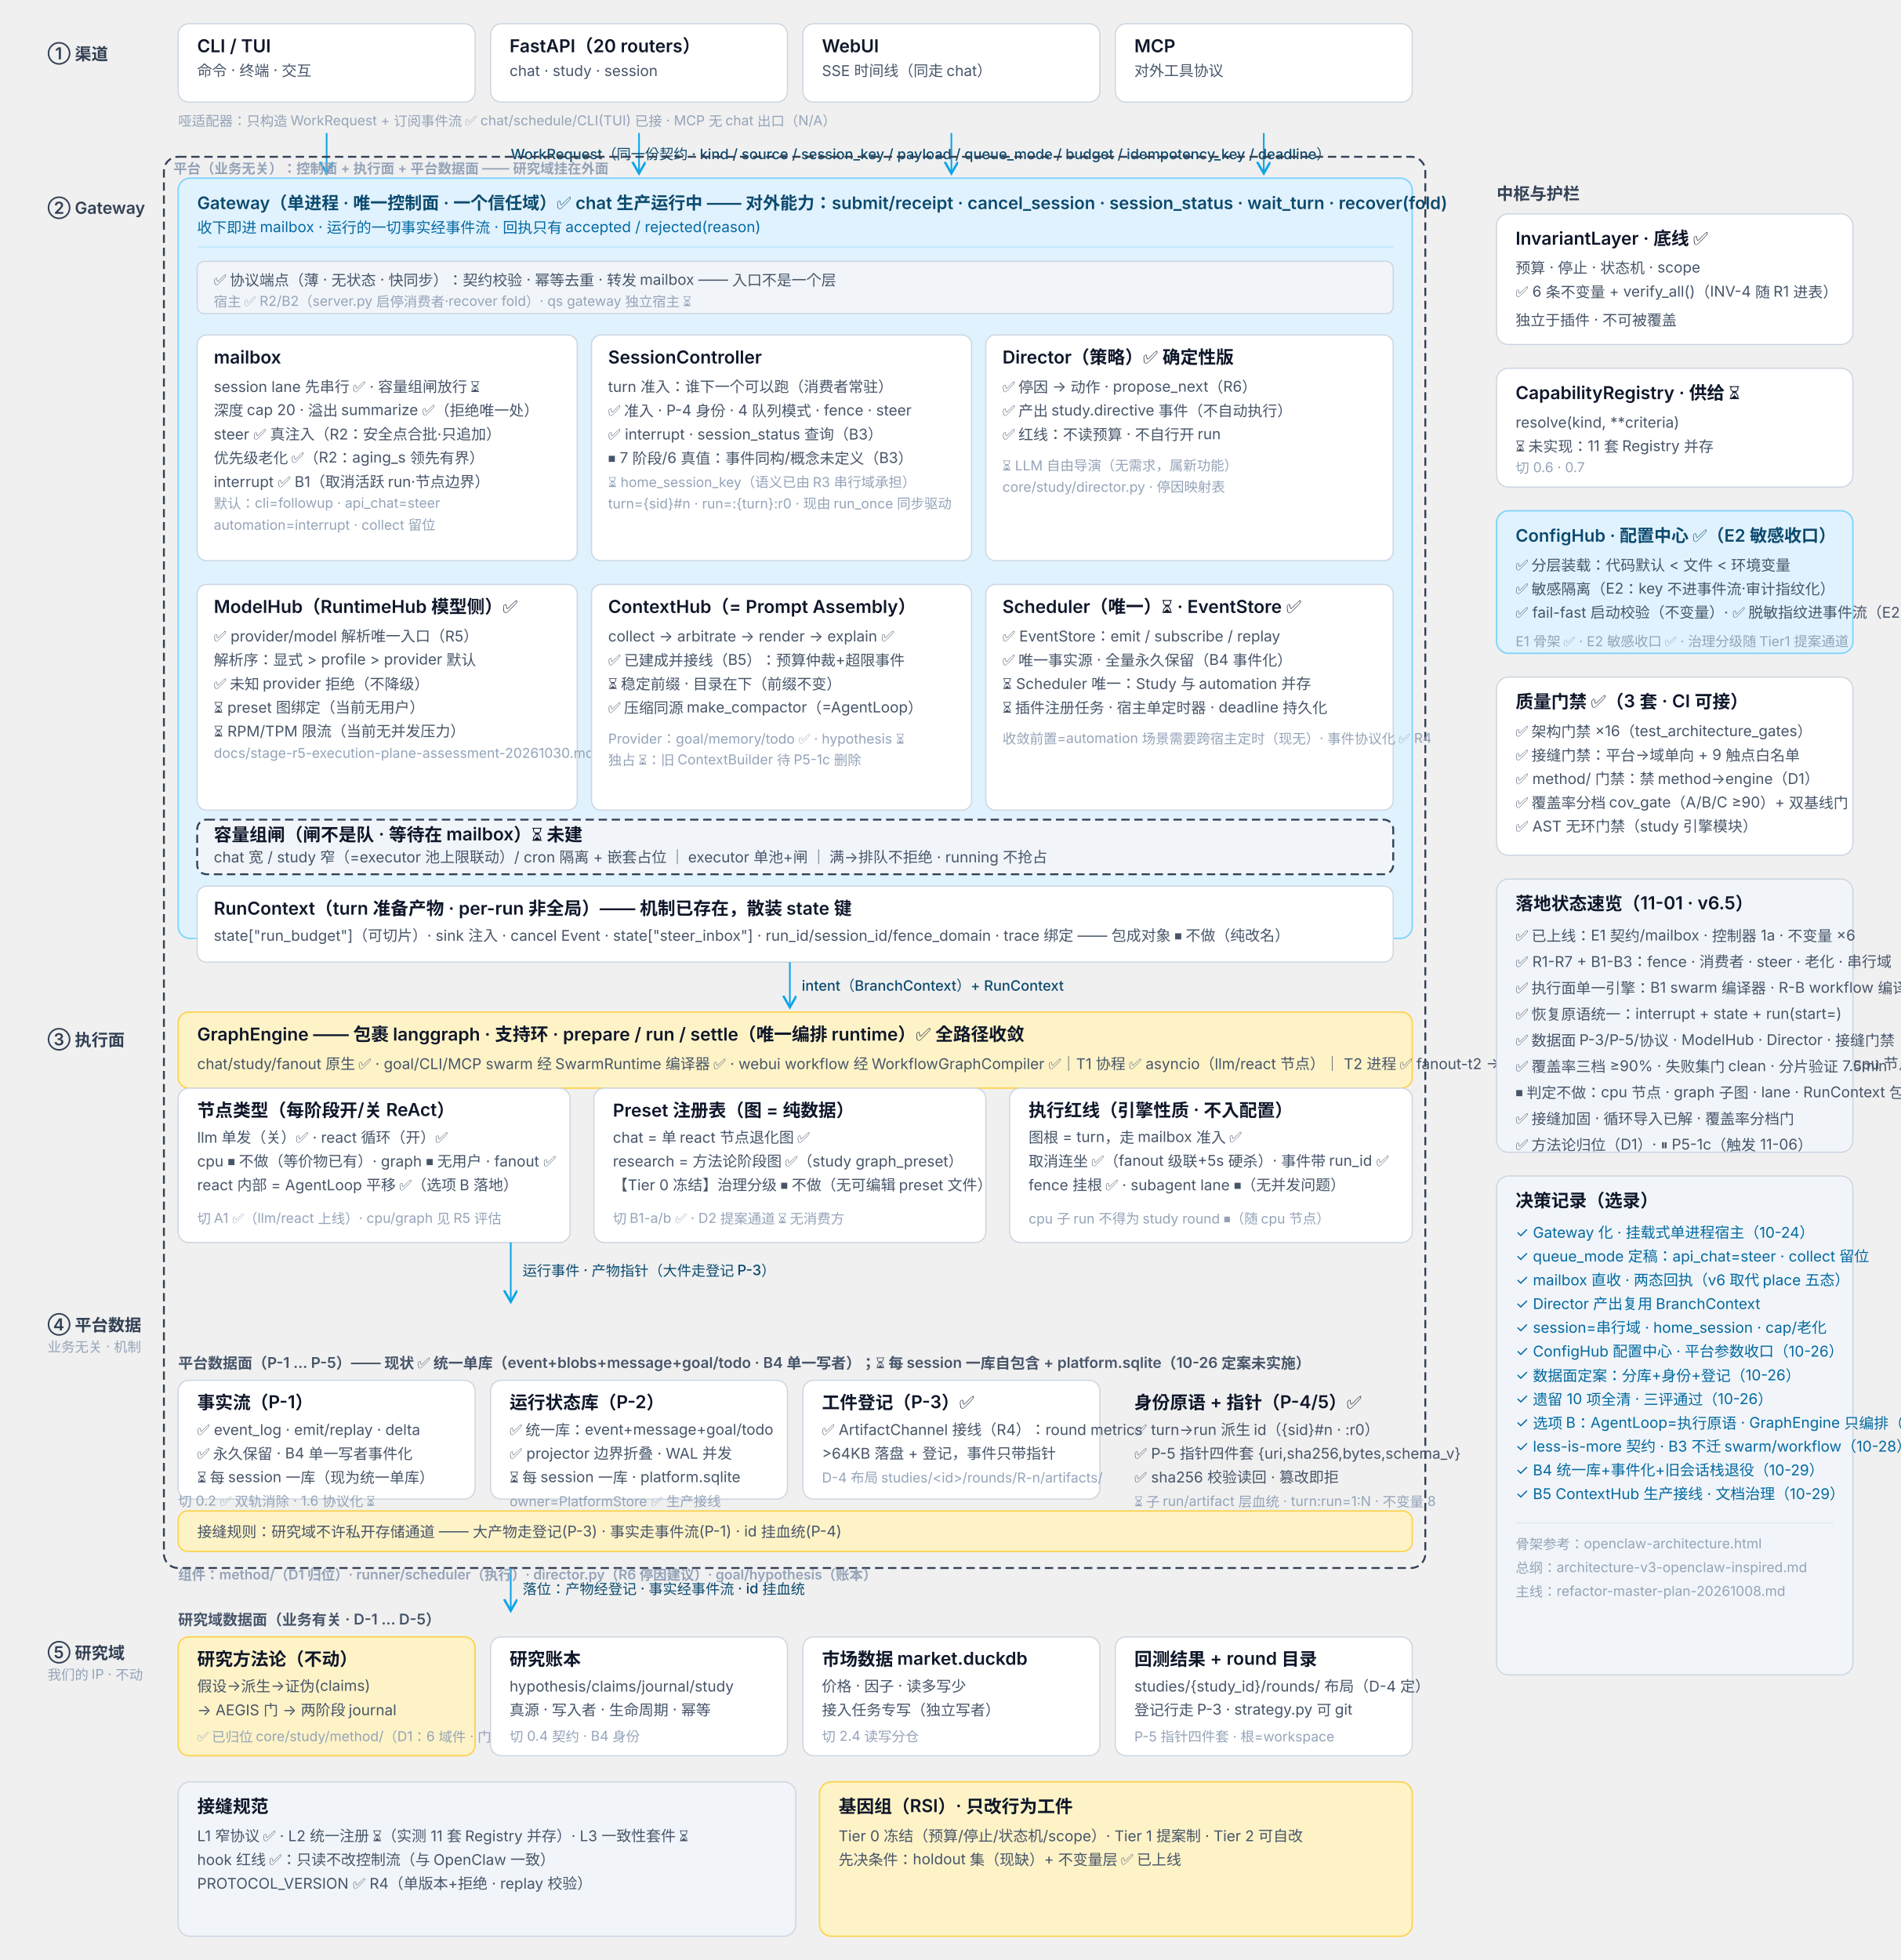
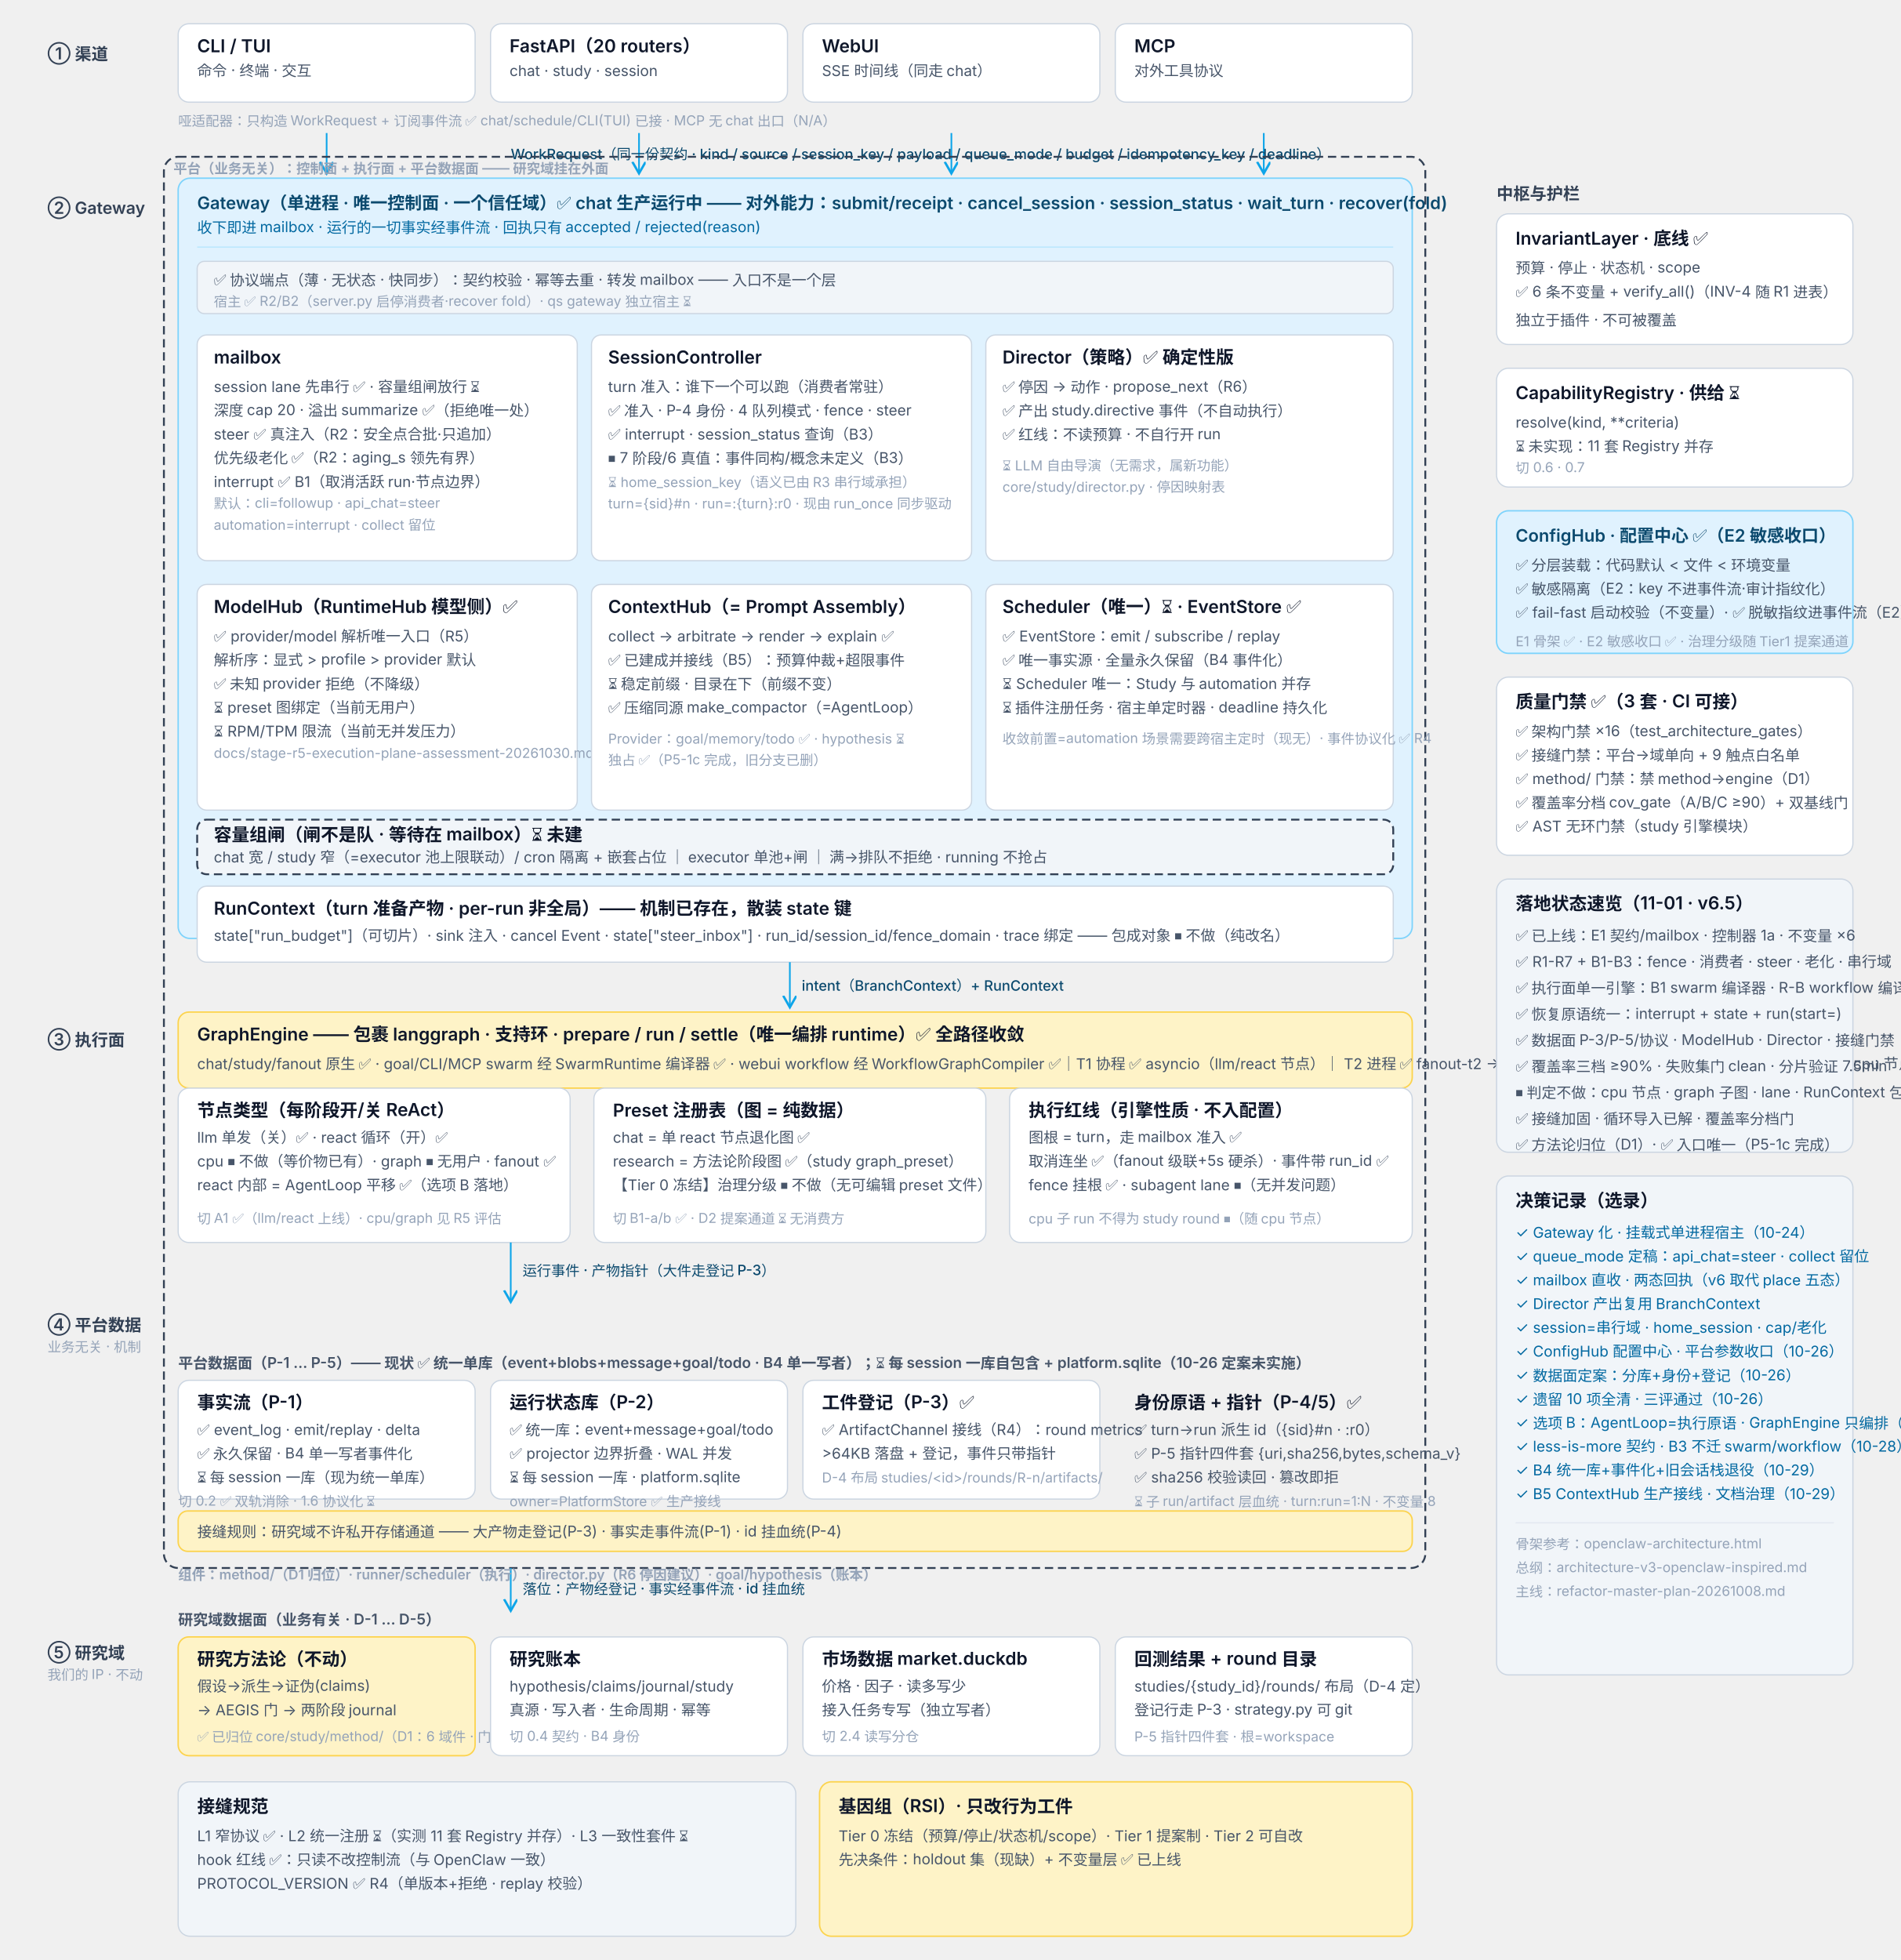
<svg xmlns="http://www.w3.org/2000/svg" viewBox="0 0 1600 1650" width="1600" height="1650" font-family="-apple-system, 'PingFang SC', 'Microsoft YaHei', sans-serif">
  <style>
    .lyr{font-size:14px;font-weight:600;fill:#334155}
    .bt{font-size:15px;font-weight:600;fill:#0f172a}
    .st{font-size:12.5px;fill:#475569}
    .sm{font-size:11.5px;fill:#94a3b8}
    .hub{font-size:14.5px;font-weight:600;fill:#0c4a6e}
    .hq{font-size:12.5px;fill:#0369a1}
    .flow-lbl{font-size:12px;font-weight:500;fill:#0c4a6e}
    .box{fill:#fff;stroke:#cbd5e1;stroke-width:1}
    .boxb{fill:#e0f2fe;stroke:#7dd3fc;stroke-width:1.2}
    .boxa{fill:#fef3c7;stroke:#fcd34d;stroke-width:1.2}
    .boxd{fill:#f1f5f9;stroke:#334155;stroke-width:1.6;stroke-dasharray:7 4}
    .boxg{fill:#f1f5f9;stroke:#cbd5e1;stroke-width:1}
    .arb{stroke:#0ea5e9;stroke-width:1.4;fill:none;marker-end:url(#a2)}
  </style>
  <defs>
    <marker id="a2" markerWidth="9" markerHeight="9" refX="7" refY="4" orient="auto">
      <path d="M0,0 L7,4 L0,8" fill="none" stroke="#0ea5e9" stroke-width="1.4" />
    </marker>
  </defs>
  <text x="40" y="50" class="lyr">① 渠道</text>
  <rect x="150" y="20" width="250" height="66" rx="9" class="box" />
  <text x="166" y="44" class="bt">CLI / TUI</text>
  <text x="166" y="64" class="st">命令 · 终端 · 交互</text>
  <rect x="413" y="20" width="250" height="66" rx="9" class="box" />
  <text x="429" y="44" class="bt">FastAPI（20 routers）</text>
  <text x="429" y="64" class="st">chat · study · session</text>
  <rect x="676" y="20" width="250" height="66" rx="9" class="box" />
  <text x="692" y="44" class="bt">WebUI</text>
  <text x="692" y="64" class="st">SSE 时间线（同走 chat）</text>
  <rect x="939" y="20" width="250" height="66" rx="9" class="box" />
  <text x="955" y="44" class="bt">MCP</text>
  <text x="955" y="64" class="st">对外工具协议</text>
  <text x="150" y="106" class="sm">哑适配器：只构造 WorkRequest + 订阅事件流 ✅ chat/schedule/CLI(TUI) 已接 · MCP 无 chat 出口（N/A）</text>
  <line x1="275" y1="112" x2="275" y2="146" class="arb" />
  <line x1="538" y1="112" x2="538" y2="146" class="arb" />
  <line x1="801" y1="112" x2="801" y2="146" class="arb" />
  <line x1="1064" y1="112" x2="1064" y2="146" class="arb" />
  <text x="430" y="134" class="flow-lbl">WorkRequest（同一份契约 · kind / source / session_key / payload / queue_mode / budget / idempotency_key / deadline）</text>
  <rect x="138" y="132" width="1062" height="1188" rx="12" class="boxd" style="fill:none" />
  <text x="146" y="146" class="sm" style="font-weight:600">平台（业务无关）：控制面 + 执行面 + 平台数据面 —— 研究域挂在外面</text>
  <text x="40" y="180" class="lyr">② Gateway</text>
  <rect x="150" y="150" width="1039" height="640" rx="10" class="boxb" />
  <text x="166" y="176" class="hub">Gateway（单进程 · 唯一控制面 · 一个信任域）✅ chat 生产运行中 —— 对外能力：submit/receipt · cancel_session · session_status · wait_turn · recover(fold)</text>
  <text x="166" y="196" class="hq">收下即进 mailbox · 运行的一切事实经事件流 · 回执只有 accepted / rejected(reason)</text>
  <line x1="166" y1="208" x2="1173" y2="208" stroke="#bae6fd" />
  <rect x="166" y="220" width="1007" height="44" rx="6" class="boxg" />
  <text x="180" y="240" class="st">✅ 协议端点（薄 · 无状态 · 快同步）：契约校验 · 幂等去重 · 转发 mailbox —— 入口不是一个层</text>
  <text x="180" y="258" class="sm">宿主 ✅ R2/B2（server.py 启停消费者·recover fold）· qs gateway 独立宿主 ⏳</text>
  <rect x="166" y="282" width="320" height="190" rx="8" class="box" />
  <text x="180" y="306" class="bt">mailbox</text>
  <text x="180" y="330" class="st">session lane 先串行 ✅ · 容量组闸放行 ⏳</text>
  <text x="180" y="350" class="st">深度 cap 20 · 溢出 summarize ✅（拒绝唯一处）</text>
  <text x="180" y="370" class="st">steer ✅ 真注入（R2：安全点合批·只追加）</text>
  <text x="180" y="390" class="st">优先级老化 ✅（R2：aging_s 领先有界）</text>
  <text x="180" y="410" class="st">interrupt ✅ B1（取消活跃 run·节点边界）</text>
  <text x="180" y="428" class="sm">默认：cli=followup · api_chat=steer</text>
  <text x="180" y="446" class="sm">automation=interrupt · collect 留位</text>
  <rect x="498" y="282" width="320" height="190" rx="8" class="box" />
  <text x="512" y="306" class="bt">SessionController</text>
  <text x="512" y="330" class="st">turn 准入：谁下一个可以跑（消费者常驻）</text>
  <text x="512" y="350" class="st">✅ 准入 · P-4 身份 · 4 队列模式 · fence · steer</text>
  <text x="512" y="370" class="st">✅ interrupt · session_status 查询（B3）</text>
  <text x="512" y="390" class="st">⏹ 7 阶段/6 真值：事件同构/概念未定义（B3）</text>
  <text x="512" y="410" class="sm">⏳ home_session_key（语义已由 R3 串行域承担）</text>
  <text x="512" y="428" class="sm">turn={sid}#n · run=:{turn}:r0 · 现由 run_once 同步驱动</text>
  <rect x="830" y="282" width="343" height="190" rx="8" class="box" />
  <text x="844" y="306" class="bt">Director（策略）✅ 确定性版</text>
  <text x="844" y="330" class="st">✅ 停因 → 动作 · propose_next（R6）</text>
  <text x="844" y="350" class="st">✅ 产出 study.directive 事件（不自动执行）</text>
  <text x="844" y="370" class="st">✅ 红线：不读预算 · 不自行开 run</text>
  <text x="844" y="396" class="sm">⏳ LLM 自由导演（无需求，属新功能）</text>
  <text x="844" y="414" class="sm">core/study/director.py · 停因映射表</text>
  <rect x="166" y="492" width="320" height="190" rx="8" class="box" />
  <text x="180" y="516" class="bt">ModelHub（RuntimeHub 模型侧）✅</text>
  <text x="180" y="540" class="st">✅ provider/model 解析唯一入口（R5）</text>
  <text x="180" y="560" class="st">解析序：显式 &gt; profile &gt; provider 默认</text>
  <text x="180" y="580" class="st">✅ 未知 provider 拒绝（不降级）</text>
  <text x="180" y="600" class="st">⏳ preset 图绑定（当前无用户）</text>
  <text x="180" y="620" class="st">⏳ RPM/TPM 限流（当前无并发压力）</text>
  <text x="180" y="638" class="sm">docs/stage-r5-execution-plane-assessment-20261030.md</text>
  <rect x="498" y="492" width="320" height="190" rx="8" class="box" />
  <text x="512" y="516" class="bt">ContextHub（= Prompt Assembly）</text>
  <text x="512" y="540" class="st">collect → arbitrate → render → explain ✅</text>
  <text x="512" y="560" class="st">✅ 已建成并接线（B5）：预算仲裁+超限事件</text>
  <text x="512" y="580" class="st">⏳ 稳定前缀 · 目录在下（前缀不变）</text>
  <text x="512" y="600" class="st">✅ 压缩同源 make_compactor（=AgentLoop）</text>
  <text x="512" y="626" class="sm">Provider：goal/memory/todo ✅ · hypothesis ⏳</text>
-   <text x="512" y="644" class="sm">独占 ⏳：旧 ContextBuilder 待 P5-1c 删除</text>
+   <text x="512" y="644" class="sm">独占 ✅（P5-1c 完成，旧分支已删）</text>
  <rect x="830" y="492" width="343" height="190" rx="8" class="box" />
  <text x="844" y="516" class="bt">Scheduler（唯一）⏳ · EventStore ✅</text>
  <text x="844" y="540" class="st">✅ EventStore：emit / subscribe / replay</text>
  <text x="844" y="560" class="st">✅ 唯一事实源 · 全量永久保留（B4 事件化）</text>
  <text x="844" y="580" class="st">⏳ Scheduler 唯一：Study 与 automation 并存</text>
  <text x="844" y="600" class="st">⏳ 插件注册任务 · 宿主单定时器 · deadline 持久化</text>
  <text x="844" y="626" class="sm">收敛前置=automation 场景需要跨宿主定时（现无）· 事件协议化 ✅ R4</text>
  <rect x="166" y="746" width="1007" height="64" rx="8" class="box" />
  <text x="180" y="770" class="bt">RunContext（turn 准备产物 · per-run 非全局）—— 机制已存在，散装 state 键</text>
  <text x="180" y="792" class="st">state["run_budget"]（可切片）· sink 注入 · cancel Event · state["steer_inbox"] · run_id/session_id/fence_domain · trace 绑定 —— 包成对象 ⏹ 不做（纯改名）</text>
  <rect x="166" y="690" width="1007" height="46" rx="8" class="boxd" />
  <text x="180" y="708" class="bt">容量组闸（闸不是队 · 等待在 mailbox）⏳ 未建</text>
  <text x="180" y="726" class="st">chat 宽 / study 窄（=executor 池上限联动）/ cron 隔离 + 嵌套占位 ｜ executor 单池+闸 ｜ 满→排队不拒绝 · running 不抢占</text>
  <line x1="665" y1="810" x2="665" y2="848" class="arb" />
  <text x="675" y="834" class="flow-lbl">intent（BranchContext）+ RunContext</text>
  <text x="40" y="880" class="lyr">③ 执行面</text>
  <rect x="150" y="852" width="1039" height="64" rx="9" class="boxa" />
  <text x="166" y="876" class="bt">GraphEngine —— 包裹 langgraph · 支持环 · prepare / run / settle（唯一编排 runtime）✅ 全路径收敛</text>
  <text x="166" y="900" class="st">chat/study/fanout 原生 ✅ · goal/CLI/MCP swarm 经 SwarmRuntime 编译器 ✅ · webui workflow 经 WorkflowGraphCompiler ✅｜T1 协程 ✅ asyncio（llm/react 节点）｜ T2 进程 ✅ fanout-t2 → ExecutorBridge 池（F4 · 取消连坐+5s 硬杀）· 独立 cpu 节点 ⏳ ｜ T3 沙箱 ⏳ 占位</text>
  <rect x="150" y="916" width="330" height="130" rx="9" class="box" />
  <text x="166" y="940" class="bt">节点类型（每阶段开/关 ReAct）</text>
  <text x="166" y="962" class="st">llm 单发（关）✅ · react 循环（开）✅</text>
  <text x="166" y="982" class="st">cpu ⏹ 不做（等价物已有）· graph ⏹ 无用户 · fanout ✅</text>
  <text x="166" y="1002" class="st">react 内部 = AgentLoop 平移 ✅（选项 B 落地）</text>
  <text x="166" y="1030" class="sm">切 A1 ✅（llm/react 上线）· cpu/graph 见 R5 评估</text>
  <rect x="500" y="916" width="330" height="130" rx="9" class="box" />
  <text x="516" y="940" class="bt">Preset 注册表（图 = 纯数据）</text>
  <text x="516" y="962" class="st">chat = 单 react 节点退化图 ✅</text>
  <text x="516" y="982" class="st">research = 方法论阶段图 ✅（study graph_preset）</text>
  <text x="516" y="1002" class="st">【Tier 0 冻结】治理分级 ⏹ 不做（无可编辑 preset 文件）</text>
  <text x="516" y="1030" class="sm">切 B1-a/b ✅ · D2 提案通道 ⏳ 无消费方</text>
  <rect x="850" y="916" width="339" height="130" rx="9" class="box" />
  <text x="866" y="940" class="bt">执行红线（引擎性质 · 不入配置）</text>
  <text x="866" y="962" class="st">图根 = turn，走 mailbox 准入 ✅</text>
  <text x="866" y="982" class="st">取消连坐 ✅（fanout 级联+5s 硬杀）· 事件带 run_id ✅</text>
  <text x="866" y="1002" class="st">fence 挂根 ✅ · subagent lane ⏹（无并发问题）</text>
  <text x="866" y="1030" class="sm">cpu 子 run 不得为 study round ⏹（随 cpu 节点）</text>
  <line x1="430" y1="1046" x2="430" y2="1096" class="arb" />
  <text x="440" y="1074" class="flow-lbl">运行事件 · 产物指针（大件走登记 P-3）</text>
  <text x="40" y="1120" class="lyr">④ 平台数据</text>
  <text x="40" y="1138" class="sm">业务无关 · 机制</text>
  <text x="150" y="1152" class="st" style="font-weight:600">平台数据面（P-1 … P-5）—— 现状 ✅ 统一单库（event+blobs+message+goal/todo · B4 单一写者）；⏳ 每 session 一库自包含 + platform.sqlite（10-26 定案未实施）</text>
  <rect x="150" y="1162" width="250" height="100" rx="9" class="box" />
  <text x="166" y="1186" class="bt">事实流（P-1）</text>
  <text x="166" y="1208" class="st">✅ event_log · emit/replay · delta</text>
  <text x="166" y="1228" class="st">✅ 永久保留 · B4 单一写者事件化</text>
  <text x="166" y="1248" class="st">⏳ 每 session 一库（现为统一单库）</text>
  <text x="150" y="1268" class="sm">切 0.2 ✅ 双轨消除 · 1.6 协议化 ⏳</text>
  <rect x="413" y="1162" width="250" height="100" rx="9" class="box" />
  <text x="429" y="1186" class="bt">运行状态库（P-2）</text>
  <text x="429" y="1208" class="st">✅ 统一库：event+message+goal/todo</text>
  <text x="429" y="1228" class="st">✅ projector 边界折叠 · WAL 并发</text>
  <text x="429" y="1248" class="st">⏳ 每 session 一库 · platform.sqlite</text>
  <text x="429" y="1268" class="sm">owner=PlatformStore ✅ 生产接线</text>
  <rect x="676" y="1162" width="250" height="100" rx="9" class="box" />
  <text x="692" y="1186" class="bt">工件登记（P-3）✅</text>
  <text x="692" y="1208" class="st">✅ ArtifactChannel 接线（R4）：round metrics</text>
  <text x="692" y="1228" class="st">&gt;64KB 落盘 + 登记，事件只带指针</text>
  <text x="692" y="1248" class="sm">D-4 布局 studies/&lt;id&gt;/rounds/R-n/artifacts/</text>
  <text x="955" y="1186" class="bt">身份原语 + 指针（P-4/5）✅</text>
  <text x="955" y="1208" class="st">✅ turn→run 派生 id（{sid}#n · :r0）</text>
  <text x="955" y="1228" class="st">✅ P-5 指针四件套 {uri,sha256,bytes,schema_v}</text>
  <text x="955" y="1248" class="st">✅ sha256 校验读回 · 篡改即拒</text>
  <text x="955" y="1268" class="sm">⏳ 子 run/artifact 层血统 · turn:run=1:N · 不变量 8</text>
  <rect x="150" y="1272" width="1039" height="34" rx="8" class="boxa" />
  <text x="166" y="1294" class="st">接缝规则：研究域不许私开存储通道 —— 大产物走登记(P-3) · 事实走事件流(P-1) · id 挂血统(P-4)</text>
  <line x1="430" y1="1320" x2="430" y2="1356" class="arb" />
  <text x="440" y="1342" class="flow-lbl">落位：产物经登记 · 事实经事件流 · id 挂血统</text>
  <text x="40" y="1396" class="lyr">⑤ 研究域</text>
  <text x="40" y="1414" class="sm">我们的 IP · 不动</text>
  <text x="150" y="1330" class="sm" style="font-weight:600">组件：method/（D1 归位）· runner/scheduler（执行）· director.py（R6 停因建议）· goal/hypothesis（账本）</text>
  <text x="150" y="1368" class="st" style="font-weight:600">研究域数据面（业务有关 · D-1 … D-5）</text>
  <rect x="150" y="1378" width="250" height="100" rx="9" class="boxa" />
  <text x="166" y="1402" class="bt">研究方法论（不动）</text>
  <text x="166" y="1424" class="st">假设→派生→证伪(claims)</text>
  <text x="166" y="1444" class="st">→ AEGIS 门 → 两阶段 journal</text>
  <text x="166" y="1466" class="sm">✅ 已归位 core/study/method/（D1：6 域件 · 门禁禁 method→engine）</text>
  <rect x="413" y="1378" width="250" height="100" rx="9" class="box" />
  <text x="429" y="1402" class="bt">研究账本</text>
  <text x="429" y="1424" class="st">hypothesis/claims/journal/study</text>
  <text x="429" y="1444" class="st">真源 · 写入者 · 生命周期 · 幂等</text>
  <text x="429" y="1466" class="sm">切 0.4 契约 · B4 身份</text>
  <rect x="676" y="1378" width="250" height="100" rx="9" class="box" />
  <text x="692" y="1402" class="bt">市场数据 market.duckdb</text>
  <text x="692" y="1424" class="st">价格 · 因子 · 读多写少</text>
  <text x="692" y="1444" class="st">接入任务专写（独立写者）</text>
  <text x="692" y="1466" class="sm">切 2.4 读写分仓</text>
  <rect x="939" y="1378" width="250" height="100" rx="9" class="box" />
  <text x="955" y="1402" class="bt">回测结果 + round 目录</text>
  <text x="955" y="1424" class="st">studies/{study_id}/rounds/ 布局（D-4 定）</text>
  <text x="955" y="1444" class="st">登记行走 P-3 · strategy.py 可 git</text>
  <text x="955" y="1466" class="sm">P-5 指针四件套 · 根=workspace</text>
  <rect x="150" y="1500" width="520" height="130" rx="10" class="boxg" />
  <text x="166" y="1526" class="bt">接缝规范</text>
  <text x="166" y="1550" class="st">L1 窄协议 ✅ · L2 统一注册 ⏳（实测 11 套 Registry 并存）· L3 一致性套件 ⏳</text>
  <text x="166" y="1570" class="st">hook 红线 ✅：只读不改控制流（与 OpenClaw 一致）</text>
  <text x="166" y="1590" class="st">PROTOCOL_VERSION ✅ R4（单版本+拒绝 · replay 校验）
  <text x="166" y="1610" class="st">接缝契约 ✅（10-30）：平台↔研究域单向 · 9 触点白名单 · 门禁强制（seam-contract 文档）</text>
  </text>
  <rect x="690" y="1500" width="499" height="130" rx="10" class="boxa" />
  <text x="706" y="1526" class="bt">基因组（RSI）· 只改行为工件</text>
  <text x="706" y="1550" class="st">Tier 0 冻结（预算/停止/状态机/scope）· Tier 1 提案制 · Tier 2 可自改</text>
  <text x="706" y="1570" class="st">先决条件：holdout 集（现缺）+ 不变量层 ✅ 已上线</text>
  <text x="1260" y="168" class="lyr">中枢与护栏</text>
  <rect x="1260" y="180" width="300" height="110" rx="10" class="box" />
  <text x="1276" y="206" class="bt">InvariantLayer · 底线 ✅</text>
  <text x="1276" y="230" class="st">预算 · 停止 · 状态机 · scope</text>
  <text x="1276" y="250" class="st">✅ 6 条不变量 + verify_all()（INV-4 随 R1 进表）</text>
  <text x="1276" y="274" class="st">独立于插件 · 不可被覆盖</text>
  <rect x="1260" y="310" width="300" height="100" rx="10" class="box" />
  <text x="1276" y="336" class="bt">CapabilityRegistry · 供给 ⏳</text>
  <text x="1276" y="360" class="st">resolve(kind, **criteria)</text>
  <text x="1276" y="380" class="st">⏳ 未实现：11 套 Registry 并存</text>
  <text x="1276" y="398" class="sm">切 0.6 · 0.7</text>
  <rect x="1260" y="430" width="300" height="120" rx="10" class="boxb" />
  <text x="1276" y="456" class="hub">ConfigHub · 配置中心 ✅（E2 敏感收口）</text>
  <text x="1276" y="480" class="st">✅ 分层装载：代码默认 &lt; 文件 &lt; 环境变量</text>
  <text x="1276" y="500" class="st">✅ 敏感隔离（E2：key 不进事件流·审计指纹化）</text>
  <text x="1276" y="520" class="st">✅ fail-fast 启动校验（不变量）· ✅ 脱敏指纹进事件流（E2）</text>
  <text x="1276" y="544" class="sm">E1 骨架 ✅ · E2 敏感收口 ✅ · 治理分级随 Tier1 提案通道</text>
  <rect x="1260" y="570" width="300" height="150" rx="10" class="box" />
  <text x="1276" y="596" class="bt">质量门禁 ✅（3 套 · CI 可接）</text>
  <text x="1276" y="620" class="st">✅ 架构门禁 ×16（test_architecture_gates）</text>
  <text x="1276" y="640" class="st">✅ 接缝门禁：平台→域单向 + 9 触点白名单</text>
  <text x="1276" y="660" class="st">✅ method/ 门禁：禁 method→engine（D1）</text>
  <text x="1276" y="680" class="st">✅ 覆盖率分档 cov_gate（A/B/C ≥90）+ 双基线门</text>
  <text x="1276" y="700" class="st">✅ AST 无环门禁（study 引擎模块）</text>
  <rect x="1260" y="740" width="300" height="230" rx="10" class="boxg" />
  <text x="1276" y="766" class="bt">落地状态速览（11-01 · v6.5）</text>
  <text x="1276" y="792" class="st">✅ 已上线：E1 契约/mailbox · 控制器 1a · 不变量 ×6</text>
  <text x="1276" y="814" class="st">✅ R1-R7 + B1-B3：fence · 消费者 · steer · 老化 · 串行域</text>
  <text x="1276" y="836" class="st">✅ 执行面单一引擎：B1 swarm 编译器 · R-B workflow 编译器</text>
  <text x="1276" y="858" class="st">✅ 恢复原语统一：interrupt + state + run(start=)</text>
  <text x="1276" y="880" class="st">✅ 数据面 P-3/P-5/协议 · ModelHub · Director · 接缝门禁</text>
  <text x="1276" y="902" class="st">✅ 覆盖率三档 ≥90% · 失败集门 clean · 分片验证 7.5min</text>
  <text x="1276" y="924" class="st">⏹ 判定不做：cpu 节点 · graph 子图 · lane · RunContext 包</text>
  <text x="1276" y="946" class="st">✅ 接缝加固 · 循环导入已解 · 覆盖率分档门</text>
-   <text x="1276" y="968" class="st">✅ 方法论归位（D1）· ⏸ P5-1c（触发 11-06）</text>
+   <text x="1276" y="968" class="st">✅ 方法论归位（D1）· ✅ 入口唯一（P5-1c 完成）</text>
  <rect x="1260" y="990" width="300" height="420" rx="10" class="boxg" />
  <text x="1276" y="1016" class="bt">决策记录（选录）</text>
  <text x="1276" y="1042" class="st" style="fill:#0369a1">✓ Gateway 化 · 挂载式单进程宿主（10-24）</text>
  <text x="1276" y="1062" class="st" style="fill:#0369a1">✓ queue_mode 定稿：api_chat=steer · collect 留位</text>
  <text x="1276" y="1082" class="st" style="fill:#0369a1">✓ mailbox 直收 · 两态回执（v6 取代 place 五态）</text>
  <text x="1276" y="1102" class="st" style="fill:#0369a1">✓ Director 产出复用 BranchContext</text>
  <text x="1276" y="1122" class="st" style="fill:#0369a1">✓ session=串行域 · home_session · cap/老化</text>
  <text x="1276" y="1142" class="st" style="fill:#0369a1">✓ ConfigHub 配置中心 · 平台参数收口（10-26）</text>
  <text x="1276" y="1162" class="st" style="fill:#0369a1">✓ 数据面定案：分库+身份+登记（10-26）</text>
  <text x="1276" y="1182" class="st" style="fill:#0369a1">✓ 遗留 10 项全清 · 三评通过（10-26）</text>
  <text x="1276" y="1202" class="st" style="fill:#0369a1">✓ 选项 B：AgentLoop=执行原语 · GraphEngine 只编排（10-28）</text>
  <text x="1276" y="1222" class="st" style="fill:#0369a1">✓ less-is-more 契约 · B3 不迁 swarm/workflow（10-28）</text>
  <text x="1276" y="1242" class="st" style="fill:#0369a1">✓ B4 统一库+事件化+旧会话栈退役（10-29）</text>
  <text x="1276" y="1262" class="st" style="fill:#0369a1">✓ B5 ContextHub 生产接线 · 文档治理（10-29）</text>
  <line x1="1276" y1="1282" x2="1544" y2="1282" stroke="#e2e8f0" />
  <text x="1276" y="1304" class="sm">骨架参考：openclaw-architecture.html</text>
  <text x="1276" y="1324" class="sm">总纲：architecture-v3-openclaw-inspired.md</text>
  <text x="1276" y="1344" class="sm">主线：refactor-master-plan-20261008.md</text>
</svg>
